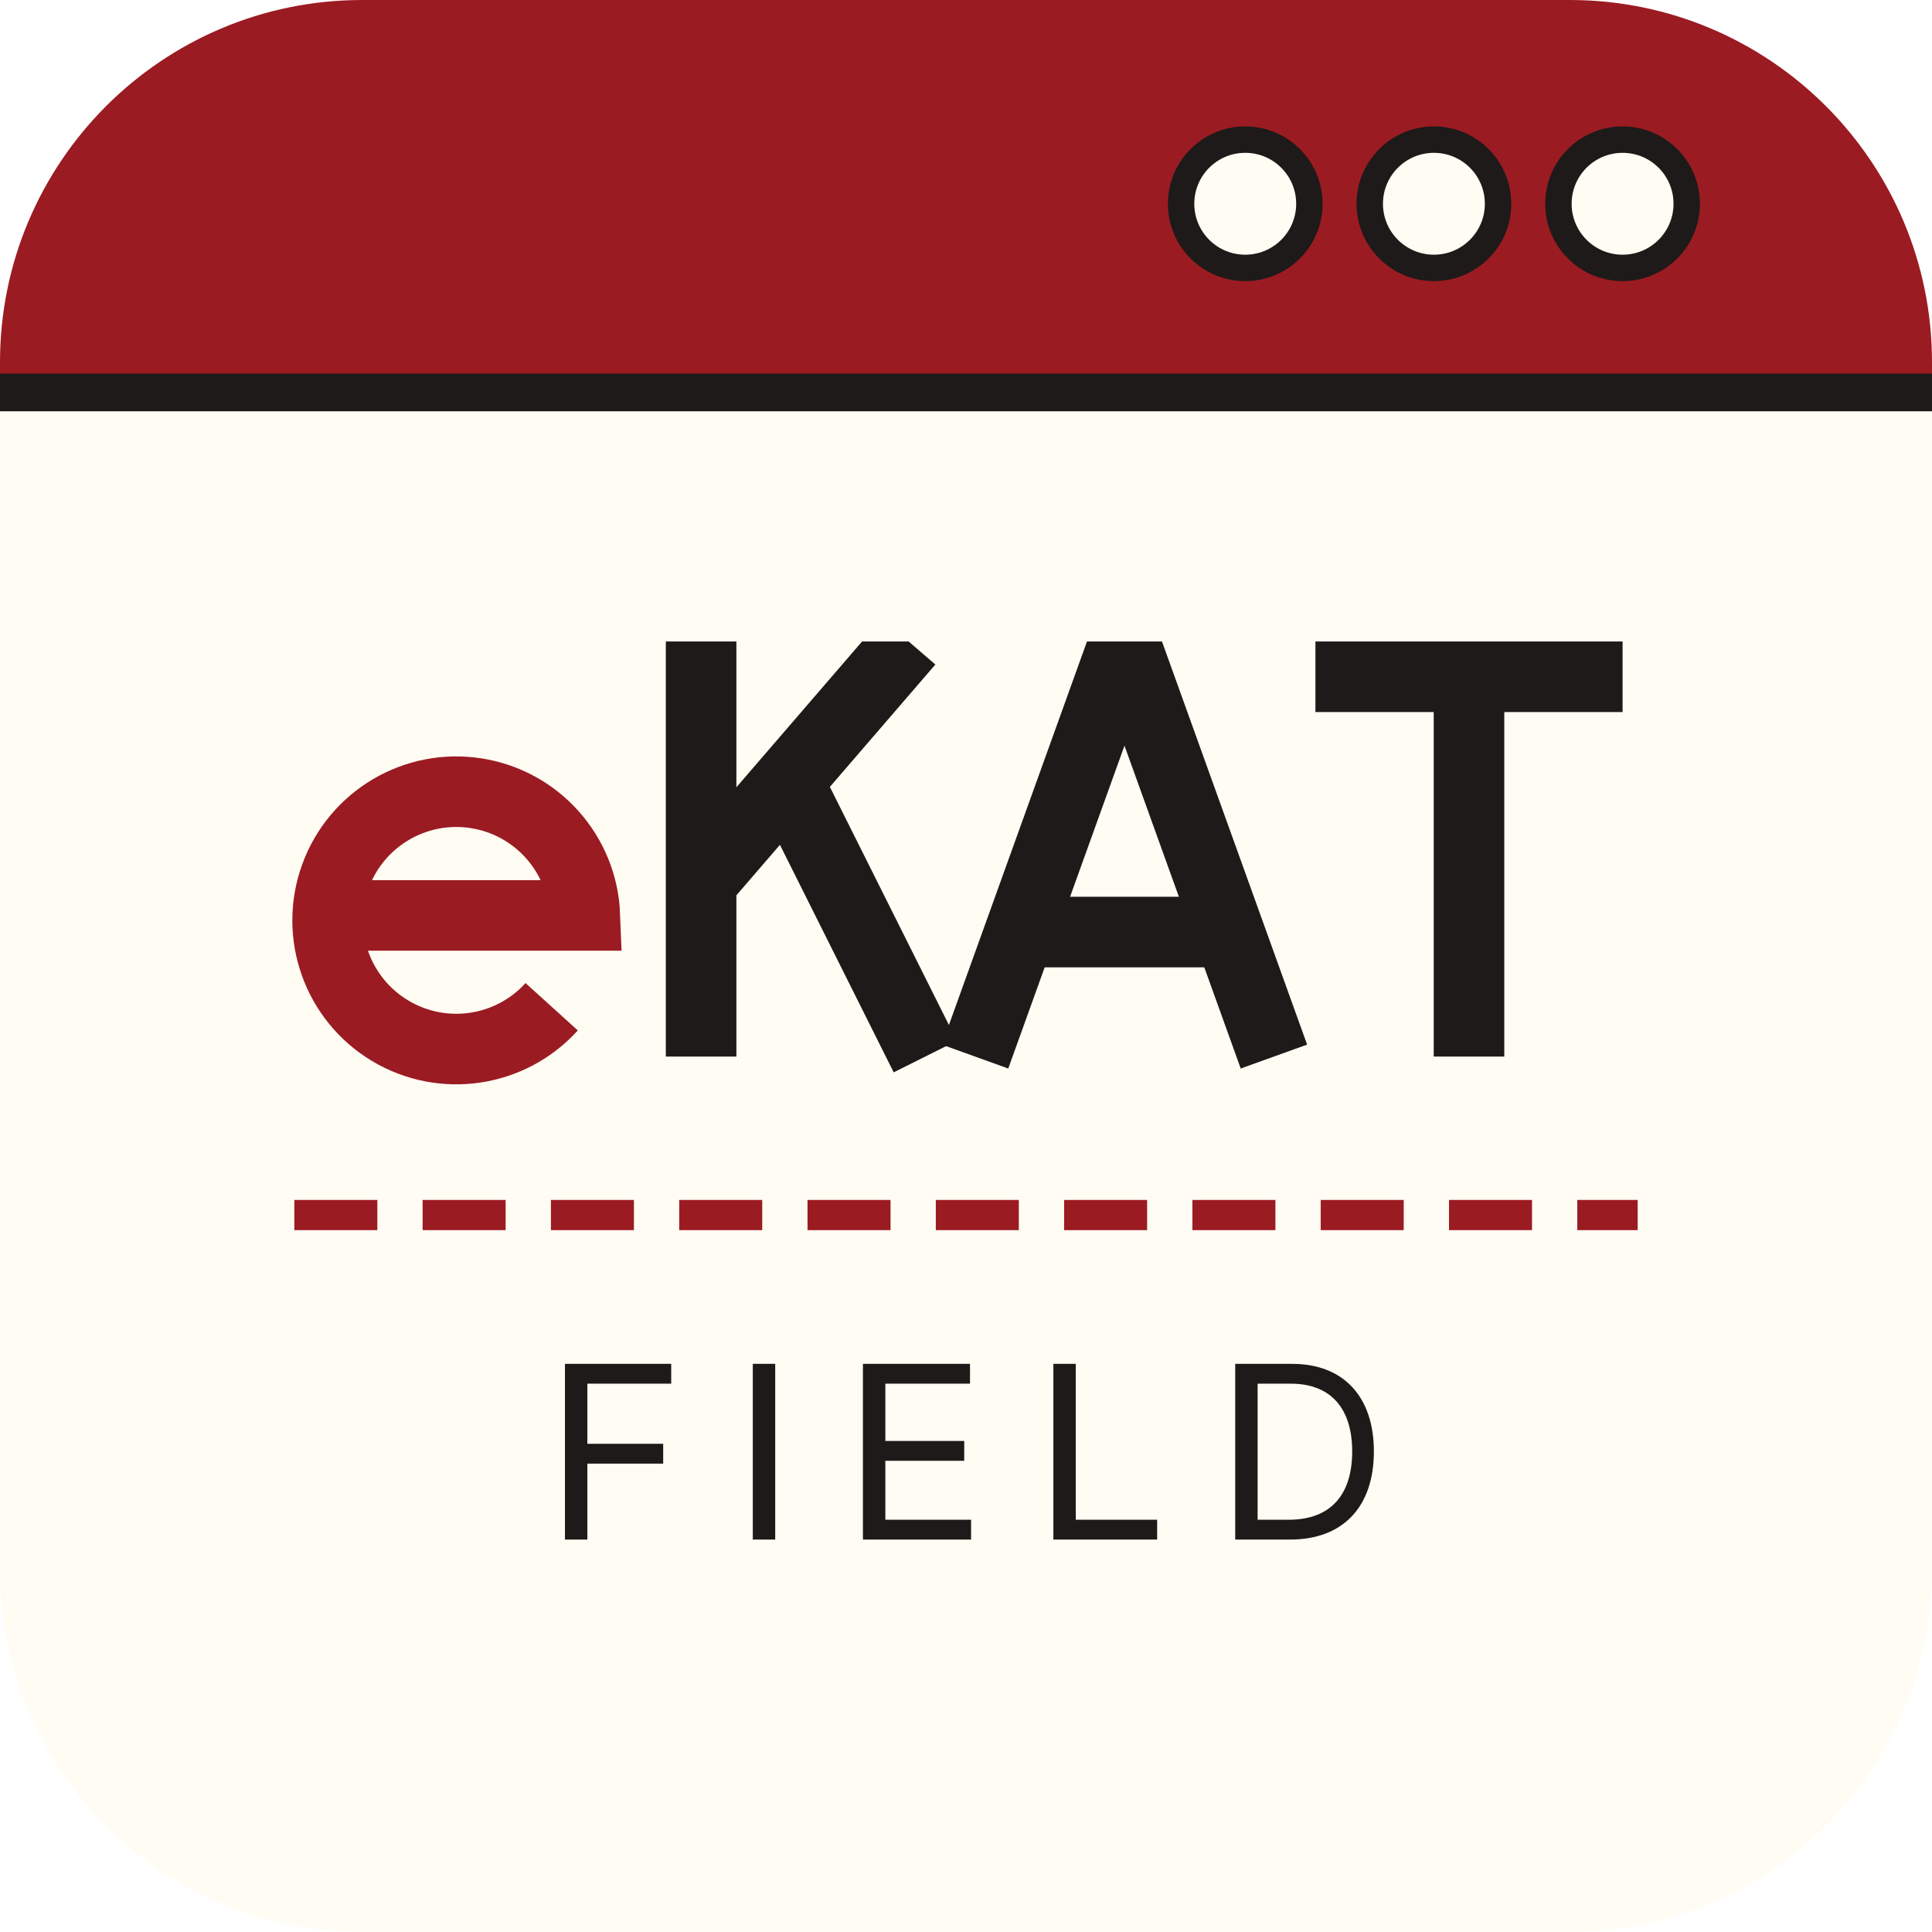
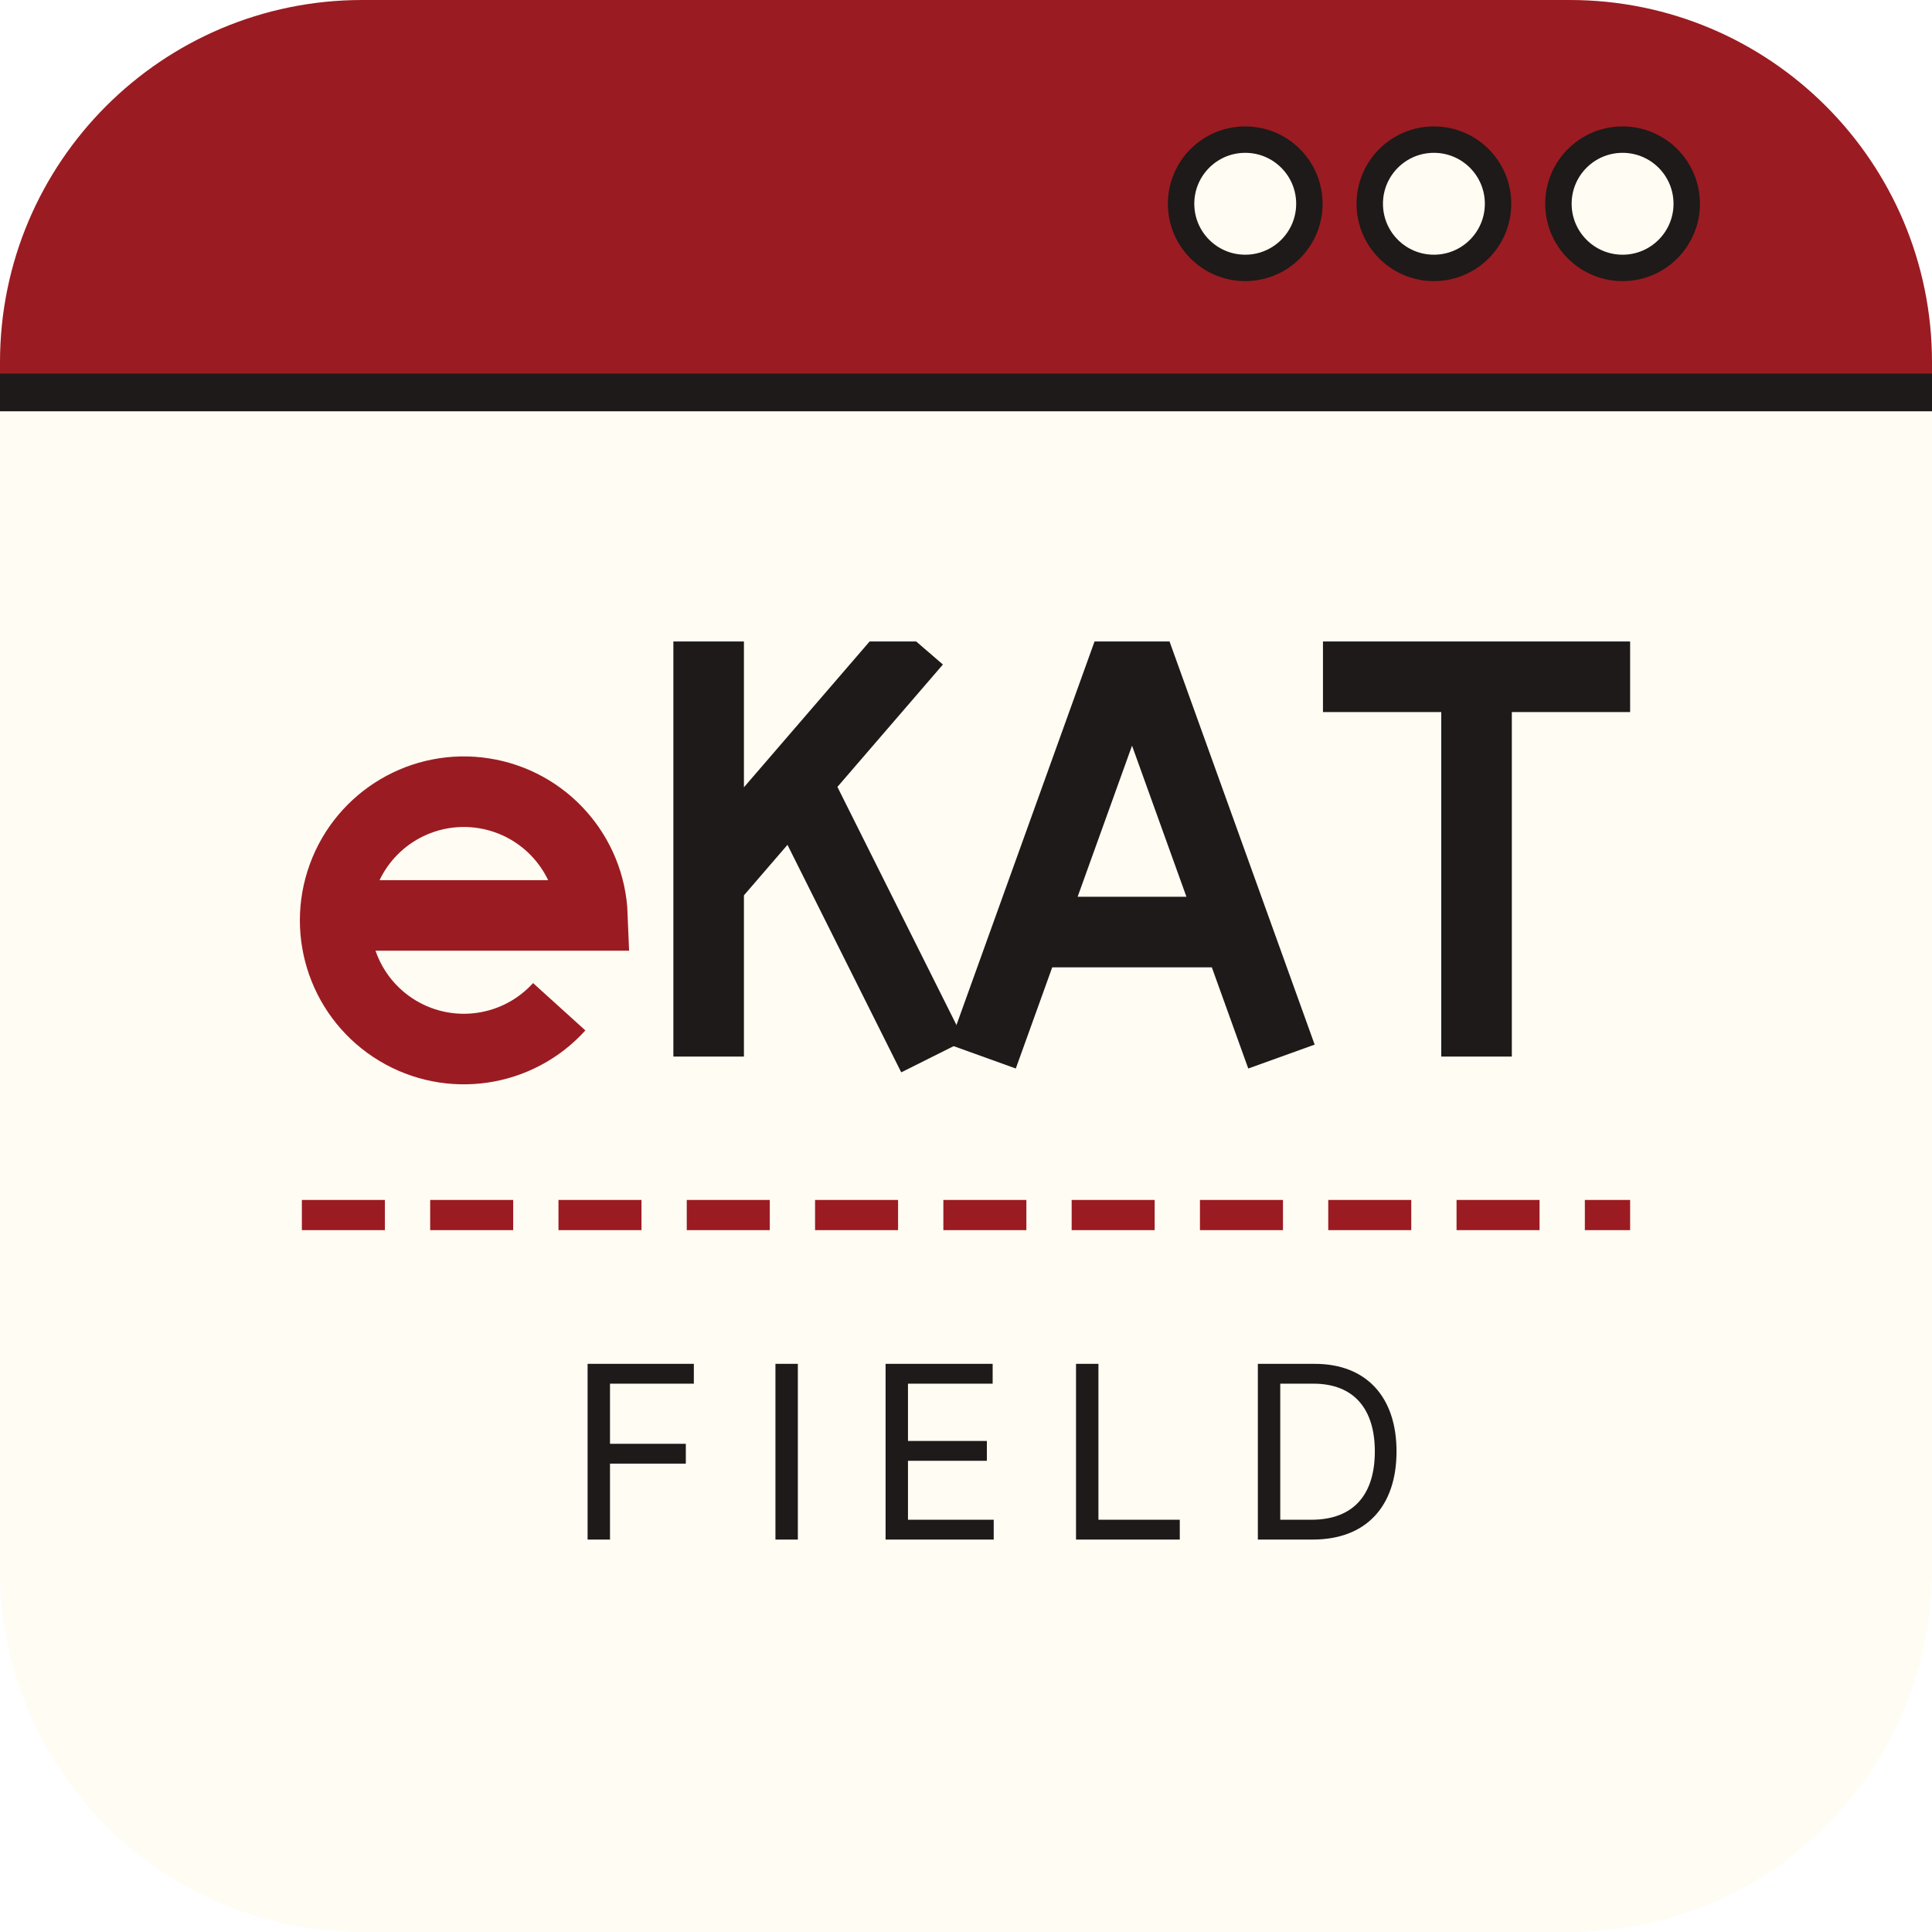
<svg xmlns="http://www.w3.org/2000/svg" viewBox="0 0 512 512">
  <clipPath id="r">
    <rect width="512" height="512" rx="96" />
  </clipPath>
  <g clip-path="url(#r)">
    <rect width="512" height="512" fill="#fffcf3" />
    <rect width="512" height="104" fill="#9b1b22" />
    <path d="M0 104 H512" stroke="#1d1a19" stroke-width="10" />
    <g fill="#fffcf3" stroke="#1d1a19" stroke-width="7">
      <circle cx="330" cy="54" r="17" />
      <circle cx="380" cy="54" r="17" />
      <circle cx="430" cy="54" r="17" />
    </g>
  </g>
-   <g transform="translate(78 170) scale(1.1)">
+   <g transform="translate(80 170) scale(1.1)">
    <defs>
      <clipPath id="c">
        <rect x="-10" y="0" width="360" height="112" />
      </clipPath>
    </defs>
    <g fill="none" stroke-width="17" stroke-linejoin="miter" stroke-miterlimit="10" clip-path="url(#c)">
      <path d="M8 66 H70 A31 31 0 1 0 62 88" stroke="#9b1b22" />
      <path d="M98 0 V100 M148 0 L98 58 M119 34 L152 100" stroke="#1d1a19" />
      <path d="M164 100 L200 0 L236 100 M176 70 H224" stroke="#1d1a19" />
      <path d="M246 8.5 H320 M283 8.5 V100" stroke="#1d1a19" />
    </g>
  </g>
-   <path d="M78 322 H434" stroke="#9b1b22" stroke-width="8" stroke-dasharray="22 12" />
-   <text x="256" y="408" text-anchor="middle" font-family="Inter, 'Helvetica Neue', Arial, sans-serif" font-size="64" font-weight="400" letter-spacing="12" fill="#1d1a19">FIELD</text>
+   <path d="M80 322 H432" stroke="#9b1b22" stroke-width="8" stroke-dasharray="22 12" />
+   <text x="262" y="408" text-anchor="middle" font-family="Inter, 'Helvetica Neue', Arial, sans-serif" font-size="64" font-weight="400" letter-spacing="12" fill="#1d1a19">FIELD</text>
</svg>
